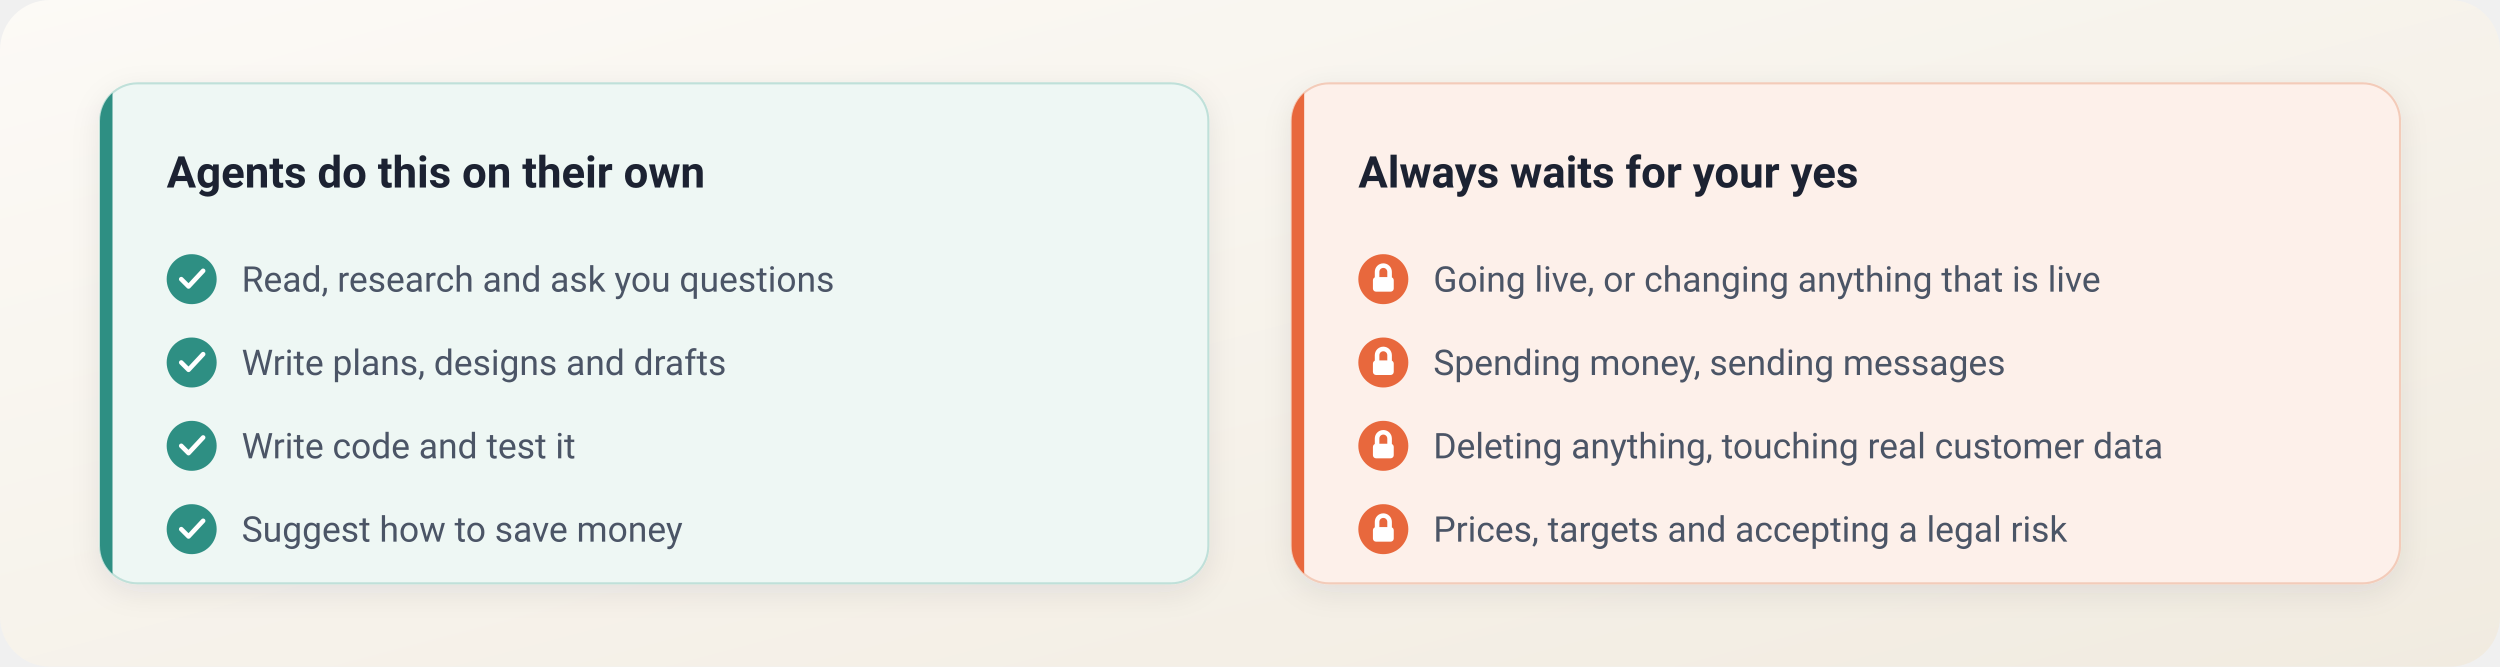
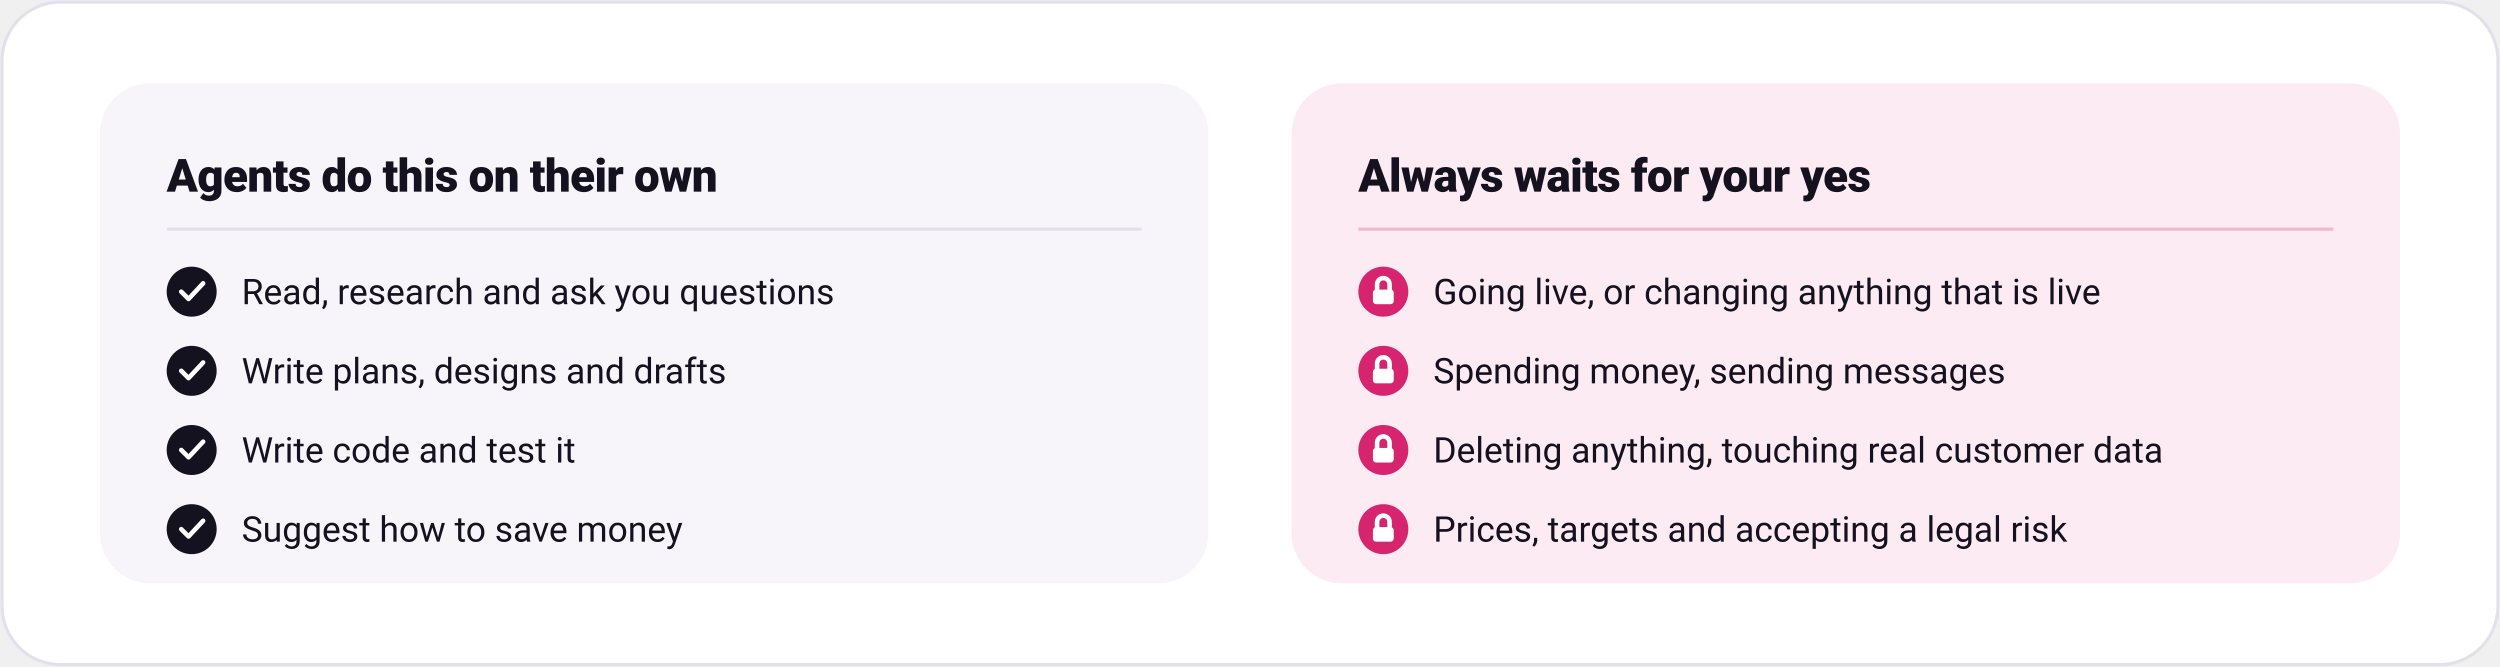
<svg xmlns="http://www.w3.org/2000/svg" viewBox="0 0 1200 320" role="img" aria-labelledby="t d">
  <style>
-     .bg1 { stop-color: #fcfaf6; } .bg2 { stop-color: #f1ebe0; }
-     .ink { fill: #1d2433; } .soft { fill: #4b5466; }
-     .ok { fill: #eef7f4; stroke: #bfe0d9; stroke-width: 1; } .wait { fill: #fdf0ea; stroke: #f3cbb9; stroke-width: 1; }
-     .okc { fill: #2f8f83; } .waitc { fill: #e8673c; } .glyph { stroke: #ffffff; stroke-width: 2.2; fill: none; stroke-linecap: round; stroke-linejoin: round; }
-     .okbar { fill: #2f8f83; } .waitbar { fill: #e8673c; }
-     text { font-family: -apple-system, "Segoe UI", Roboto, Helvetica, Arial, sans-serif; }
+     .bg { fill: #ffffff; stroke: #e4e0eb; stroke-width: 1.5; }
+     .ink { fill: #14121f; } .soft { fill: #14121f; }
+     .ok { fill: #f7f5fa; } .wait { fill: #fdebf3; }
+     .okc { fill: #14121f; } .waitc { fill: #d6246e; }
+     .glyph { stroke: #ffffff; stroke-width: 2.2; fill: none; stroke-linecap: round; stroke-linejoin: round; }
+     .okglyph { stroke: #ffffff; stroke-width: 2.2; fill: none; stroke-linecap: round; stroke-linejoin: round; }
+     .lock { fill: #ffffff; }
+     .rule { stroke: #e4e0eb; stroke-width: 1.5; } .rulew { stroke: #f3b5d0; stroke-width: 1.5; }
+     text { font-family: -apple-system, "Segoe UI Variable", "Segoe UI", system-ui, Roboto, "Helvetica Neue", Arial, sans-serif; }
    @media (prefers-color-scheme: dark) {
-       .bg1 { stop-color: #1a2131; } .bg2 { stop-color: #0e121a; }
-       .ink { fill: #eef0f4; } .soft { fill: #b3bac7; }
-       .ok { fill: #172b2a; stroke: #24504a; } .wait { fill: #33211b; stroke: #5c3626; }
+       .bg { fill: #0f0d14; stroke: #2c2837; }
+       .ink { fill: #f4f2f8; } .soft { fill: #d9d4e3; }
+       .ok { fill: #1a1722; } .wait { fill: #2a1420; }
+       .okc { fill: #f4f2f8; } .okglyph { stroke: #14121f; }
+       .rule { stroke: #2c2837; } .rulew { stroke: #5a2a42; }
    }
  </style>
  <defs>
-     <linearGradient id="bg" x1="0" y1="0" x2="1" y2="1">
-       <stop offset="0" class="bg1" />
-       <stop offset="1" class="bg2" />
-     </linearGradient>
-     <filter id="sh" x="-10%" y="-20%" width="120%" height="150%">
-       <feDropShadow dx="0" dy="4" stdDeviation="7" flood-color="#1d2433" flood-opacity="0.08" />
-     </filter>
-     <clipPath id="c">
-       <rect width="532" height="240" rx="18" />
-     </clipPath>
    <g id="tick">
      <circle class="okc" r="12" />
-       <path class="glyph" d="M-5 0 L-1.5 3.5 L5.5 -4" />
+       <path class="okglyph" d="M-5 0 L-1.5 3.5 L5.5 -4" />
    </g>
    <g id="hold">
      <circle class="waitc" r="12" />
-       <rect x="-5" y="-1" width="10" height="7" rx="1.5" fill="#ffffff" />
+       <rect class="lock" x="-5" y="-1" width="10" height="7" rx="1.5" />
      <path class="glyph" d="M-3 -1 V-3.5 a3 3 0 0 1 6 0 V-1" />
    </g>
  </defs>
-   <rect width="1200" height="320" rx="24" fill="url(#bg)" />
-   <g transform="translate(48 40)" filter="url(#sh)">
-     <rect class="ok" width="532" height="240" rx="18" />
-     <g clip-path="url(#c)">
-       <rect class="okbar" width="6" height="240" />
-     </g>
-     <text class="ink" x="32" y="50" font-size="21" font-weight="700">Agents do this on their own</text>
+   <rect class="bg" x="1" y="1" width="1198" height="318" rx="28" />
+   <g transform="translate(48 40)">
+     <rect class="ok" width="532" height="240" rx="24" />
+     <text class="ink" x="32" y="52" font-size="22" font-weight="800" letter-spacing="-0.3">Agents do this on their own</text>
+     <path class="rule" d="M32 70 H500" />
    <g font-size="17">
-       <use href="#tick" x="44" y="94" />
-       <text class="soft" x="68" y="100">Read, research and ask you questions</text>
-       <use href="#tick" x="44" y="134" />
-       <text class="soft" x="68" y="140">Write plans, designs and drafts</text>
-       <use href="#tick" x="44" y="174" />
-       <text class="soft" x="68" y="180">Write code and test it</text>
+       <use href="#tick" x="44" y="100" />
+       <text class="soft" x="68" y="106">Read, research and ask you questions</text>
+       <use href="#tick" x="44" y="138" />
+       <text class="soft" x="68" y="144">Write plans, designs and drafts</text>
+       <use href="#tick" x="44" y="176" />
+       <text class="soft" x="68" y="182">Write code and test it</text>
      <use href="#tick" x="44" y="214" />
      <text class="soft" x="68" y="220">Suggest how to save money</text>
    </g>
  </g>
-   <g transform="translate(620 40)" filter="url(#sh)">
-     <rect class="wait" width="532" height="240" rx="18" />
-     <g clip-path="url(#c)">
-       <rect class="waitbar" width="6" height="240" />
-     </g>
-     <text class="ink" x="32" y="50" font-size="21" font-weight="700">Always waits for your yes</text>
+   <g transform="translate(620 40)">
+     <rect class="wait" width="532" height="240" rx="24" />
+     <text class="ink" x="32" y="52" font-size="22" font-weight="800" letter-spacing="-0.3">Always waits for your yes</text>
+     <path class="rulew" d="M32 70 H500" />
    <g font-size="17">
-       <use href="#hold" x="44" y="94" />
-       <text class="soft" x="68" y="100">Going live, or changing anything that is live</text>
-       <use href="#hold" x="44" y="134" />
-       <text class="soft" x="68" y="140">Spending money, sending messages</text>
-       <use href="#hold" x="44" y="174" />
-       <text class="soft" x="68" y="180">Deleting anything, touching real customer data</text>
+       <use href="#hold" x="44" y="100" />
+       <text class="soft" x="68" y="106">Going live, or changing anything that is live</text>
+       <use href="#hold" x="44" y="138" />
+       <text class="soft" x="68" y="144">Spending money, sending messages</text>
+       <use href="#hold" x="44" y="176" />
+       <text class="soft" x="68" y="182">Deleting anything, touching real customer data</text>
      <use href="#hold" x="44" y="214" />
      <text class="soft" x="68" y="220">Prices, targets and accepting a legal risk</text>
    </g>
  </g>
</svg>
